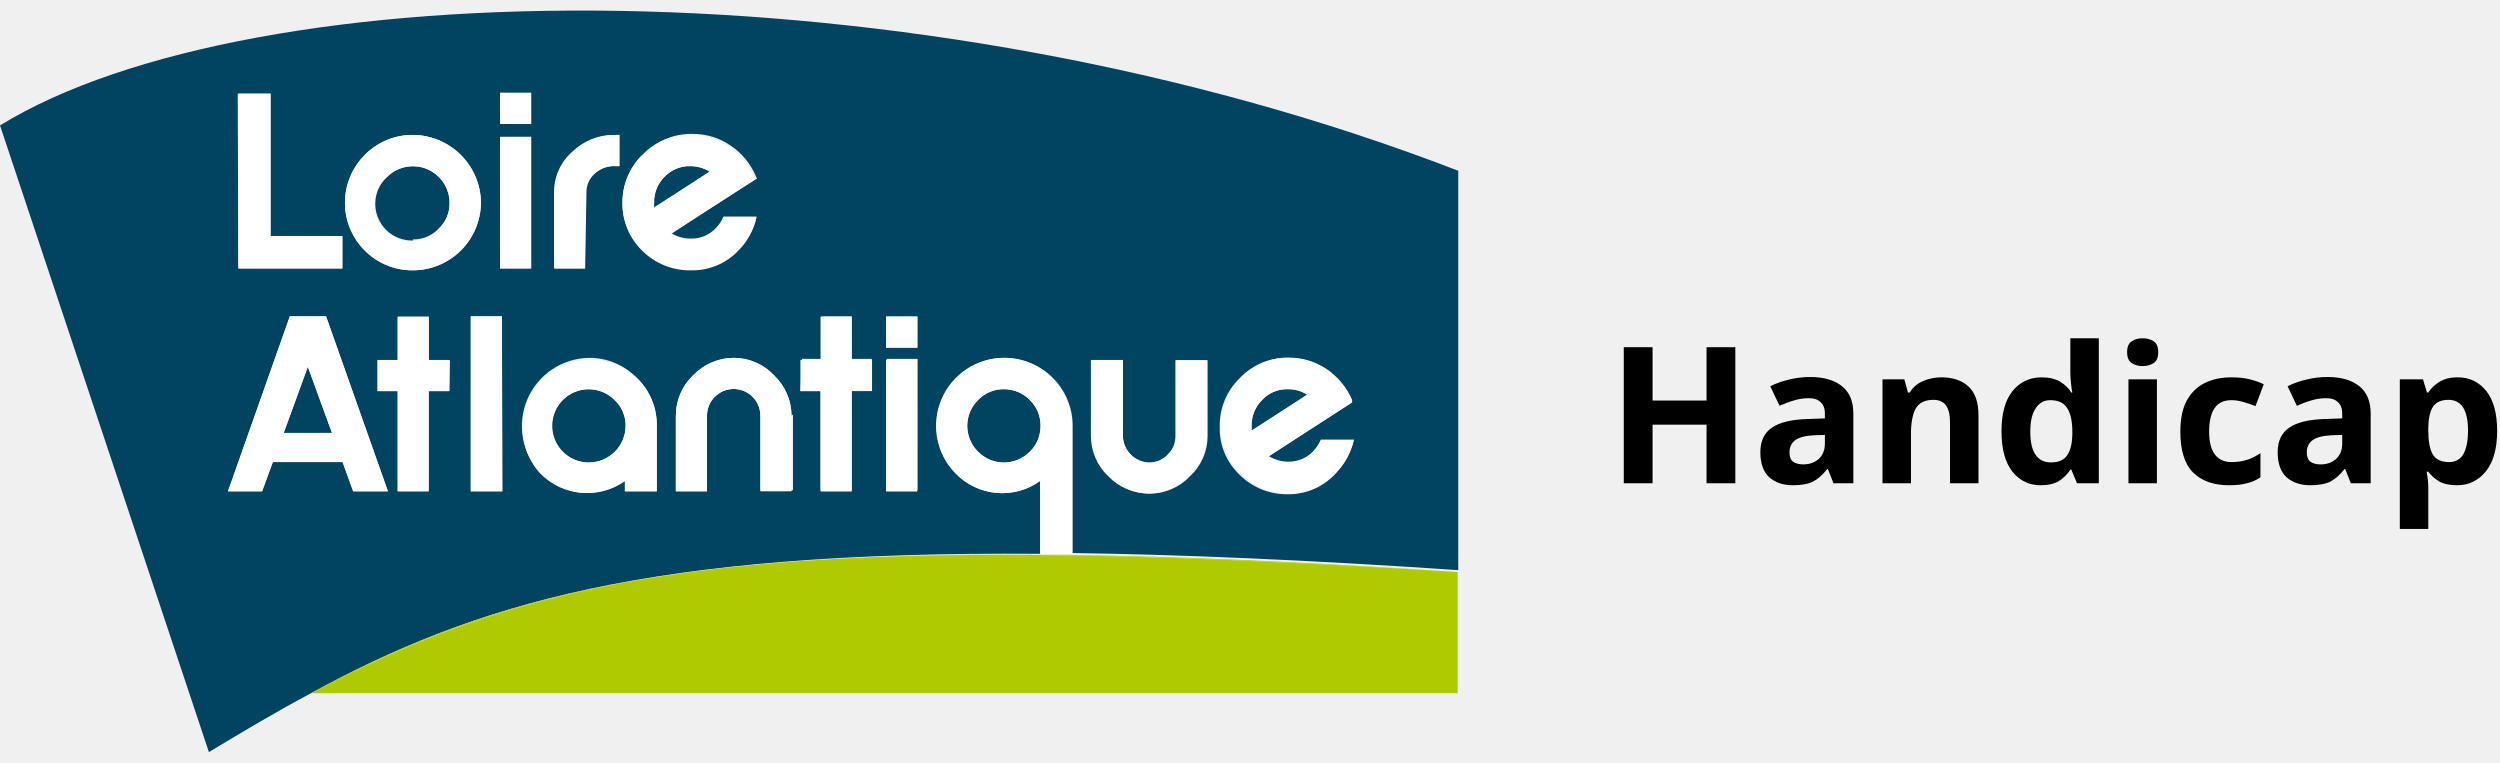
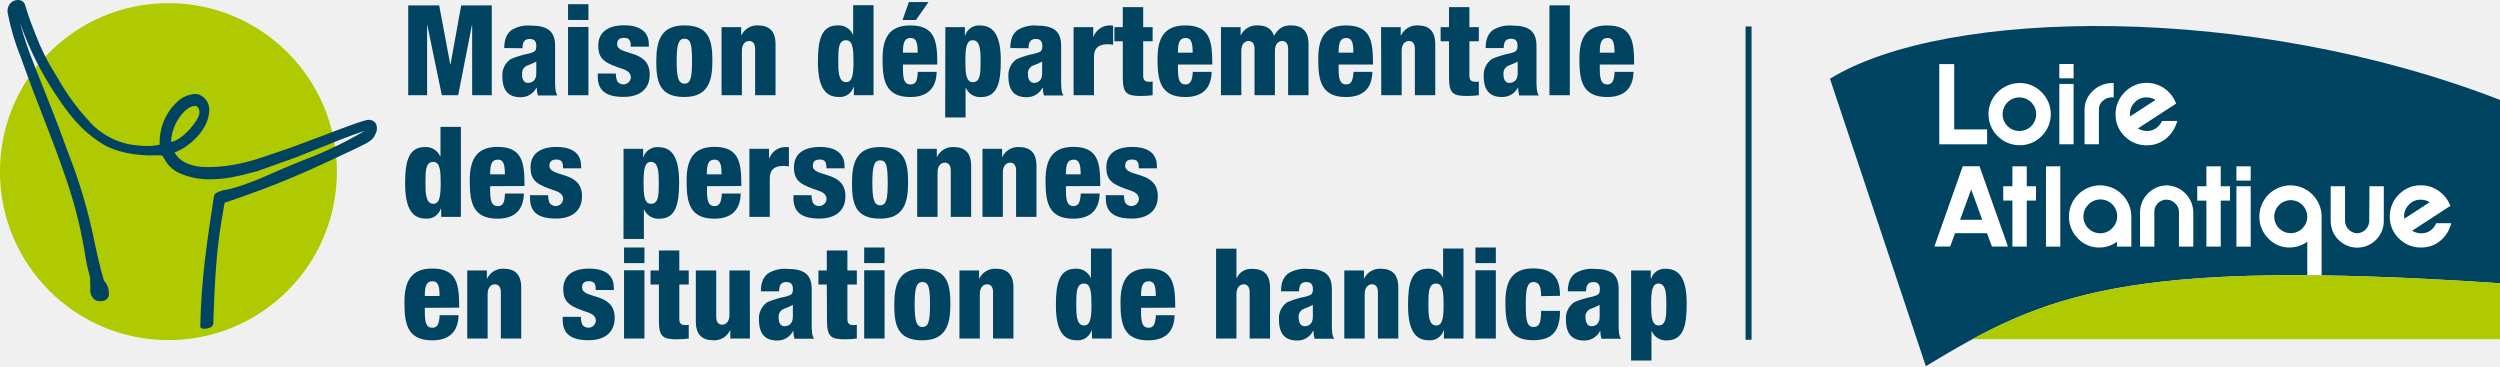
- <svg xmlns="http://www.w3.org/2000/svg" id="calques" viewBox="0 0 118 36">
+ <svg xmlns="http://www.w3.org/2000/svg" viewBox="0 0 595.94 87.29">
  <defs>
-     <style>.cls-1,.cls-2{isolation:isolate;}.cls-2{font-size:9px;font-family:Muli-Bold, Muli;font-weight:700;}.cls-3{fill:#004461;}.cls-4{fill:#afca00;}.cls-5{fill:#fff;}</style>
+     <style>.cls-1{fill:#afca00;}.cls-2{fill:#004461;}.cls-3{fill:#fff;}</style>
  </defs>
-   <g id="Handicap" class="cls-1">
-     <text class="cls-2" transform="translate(75.83 22.81)">Handicap</text>
+   <g id="Calque_2" data-name="Calque 2">
+     <g id="Calque_3" data-name="Calque 3">
+       <path class="cls-1" d="M80.31,40.91A40.16,40.16,0,1,1,40.16.75,40.16,40.16,0,0,1,80.31,40.91Z" />
+       <path class="cls-2" d="M89.64,29.52a2,2,0,0,0-1.45-.95,1,1,0,0,0-.3,0c-1,0-4.45,1.31-10.56,3.63C73.9,33.47,70,35,66.81,36.05l-.77.27c-5.16,1.79-10,3.48-16.45,3.51h-.12c-3.89,0-6.53-1.17-7.86-3.46l1-.47c2.89-1.33,7.05-5.11,7.26-9.34a3.88,3.88,0,0,0-2.38-4,2.76,2.76,0,0,0-1-.16,6.84,6.84,0,0,0-3.75,1.43,13.14,13.14,0,0,0-4.68,10.45v.21a13.6,13.6,0,0,1-3.05.31,17,17,0,0,1-2.18-.13,17.26,17.26,0,0,1-11.78-6,52.57,52.57,0,0,1-7-9.55L13,17.37A51.58,51.58,0,0,1,8.57,8.46L8,7a61.12,61.12,0,0,1-2-5.78A1.71,1.71,0,0,0,4.22,0,2.44,2.44,0,0,0,2.38.88a2.77,2.77,0,0,0-.53,2.31A56.9,56.9,0,0,0,5,13.76c.4,1.08.84,2.28,1.32,3.65.94,2.65,2.19,5.86,3.51,9.25,1.94,5,4.14,10.62,5.9,15.9a106.87,106.87,0,0,1,4.69,19,43.3,43.3,0,0,0,1.08,4.69c0,.36,0,.71,0,1.08a13,13,0,0,1,0,2.16,2.85,2.85,0,0,0,1.15,2,2.27,2.27,0,0,0,1.69.24l.34,0a1.93,1.93,0,0,0,1.22-1.07,4.43,4.43,0,0,0-1.14-3.79C23.81,63.66,23,60,22.05,55.4a125.23,125.23,0,0,0-5.78-18.92L15.73,35c-2.24-6.13-4.16-10.93-5.85-15.17-1-2.46-1.9-4.78-2.72-6.93A77.48,77.48,0,0,1,4.75,5.36a75.41,75.41,0,0,0,8.12,16.56c3.38,5.12,6.18,9,11.58,12.4,2.93,1.84,8,2.92,12.73,2.7h.1c.14,0,.41,0,.7,0a4.87,4.87,0,0,1,.73.06c.13.21.25.42.36.61a10.11,10.11,0,0,0,1.41,2,8.68,8.68,0,0,0,2.17,1.52,17.23,17.23,0,0,0,7.62,1.53,25.28,25.28,0,0,0,3.59-.25,50.31,50.31,0,0,0,5.57-1.2l1.84-.46,9.39-3.36c2-.78,4.1-1.61,6.08-2.41,3.25-1.32,6.6-2.68,10.05-3.83a.7.7,0,0,1-.19.16,92.76,92.76,0,0,1-14.53,6.89c-1.94.79-3.95,1.61-5.89,2.45l-1.75.77A68.17,68.17,0,0,1,55.08,45L55,45c-2.43.44-3.86.87-4,1.78l-.15,1C49.33,57.64,47.93,67,47.75,77.69l0,.28.16.17a1.05,1.05,0,0,0,.75.24c.32,0,1.6-.13,2-.73a1.73,1.73,0,0,0,.2-1.09c0-.13,0-.26,0-.41.32-8.79.73-17.36,2.31-25.59.1-.5.15-.9.19-1.23a3.39,3.39,0,0,1,.21-1c13.49-4.6,19-7.15,31.29-12.94,3.32-1.58,4-2,4.66-3.48A2.77,2.77,0,0,0,89.64,29.52ZM40.83,33.83a6.83,6.83,0,0,1,.05-1.16,10.81,10.81,0,0,1,1.44-4c1.53-2.52,3-3.17,3.53-3.32a1.65,1.65,0,0,1,.52-.08,1,1,0,0,1,.79.3A1.89,1.89,0,0,1,47.53,27C47.45,28.61,43.65,33.31,40.83,33.83Z" />
+       <path class="cls-2" d="M436.22,18.77l22.85,68.52c28.12-17,46.84-25.86,136.87-19.76V23.82C536.28.66,463.86,1.77,436.22,18.77" />
+       <path class="cls-3" d="M484.21,30.05a4,4,0,1,1-5.67-5.65,4,4,0,1,1,5.67,5.65m-2.83-10.26A7.46,7.46,0,0,0,474,27.22a7.43,7.43,0,0,0,7.43,7.4,7.21,7.21,0,0,0,5.24-2.17,7.35,7.35,0,0,0,0-10.47,7.19,7.19,0,0,0-5.24-2.19" />
+       <rect class="cls-3" x="490.9" y="20.01" width="3.4" height="14.38" />
+       <rect class="cls-3" x="490.9" y="15.26" width="3.4" height="3.41" />
+       <path class="cls-3" d="M498.91,21.66a5.92,5.92,0,0,0-2,4.46v8.27h3.42V26.12a2.62,2.62,0,0,1,.91-2.07,3.1,3.1,0,0,1,2.22-.84h.39V19.79h-.39a6.62,6.62,0,0,0-4.58,1.87" />
+       <polygon class="cls-3" points="483.13 39.65 479.71 39.65 479.71 44.4 477.52 44.4 477.52 47.81 479.71 47.81 479.71 58.78 483.13 58.78 483.13 47.81 485.33 47.81 485.33 44.4 483.13 44.4 483.13 39.65" />
+       <rect class="cls-3" x="487.71" y="39.65" width="3.41" height="19.14" />
+       <path class="cls-3" d="M503.46,54.43a3.85,3.85,0,0,1-2.84,1.18,4,4,0,0,1-2.83-6.82,4,4,0,1,1,5.67,5.64m-2.84-10.25a7.46,7.46,0,0,0-7.43,7.42,7.28,7.28,0,0,0,2.1,5.21A6.84,6.84,0,0,0,500.4,59a6.91,6.91,0,0,0,4.24-1.39v1.18h3.42V51.6a7.48,7.48,0,0,0-7.44-7.42" />
+       <path class="cls-3" d="M516.46,44.18a6.49,6.49,0,0,0-6.33,6.33v8.28h3.41V50.51a2.89,2.89,0,0,1,5-2,2.71,2.71,0,0,1,.87,2v8.28h3.42V50.51a6.53,6.53,0,0,0-6.33-6.33" />
+       <polygon class="cls-3" points="529.37 39.65 525.95 39.65 525.95 44.4 523.77 44.4 523.77 47.82 525.95 47.82 525.95 58.78 529.37 58.78 529.37 47.82 531.58 47.82 531.58 44.4 529.37 44.4 529.37 39.65" />
+       <rect class="cls-3" x="533.11" y="44.4" width="3.4" height="14.39" />
+       <rect class="cls-3" x="533.11" y="39.65" width="3.4" height="3.4" />
+       <path class="cls-3" d="M548.85,54.43A3.94,3.94,0,1,1,550,51.6a3.8,3.8,0,0,1-1.19,2.83M546,44.18a7.44,7.44,0,0,0-7.42,7.42,7.27,7.27,0,0,0,2.09,5.21A6.85,6.85,0,0,0,545.81,59,7,7,0,0,0,550,57.61v8h3.42v-14A7.48,7.48,0,0,0,546,44.18" />
+       <path class="cls-3" d="M564.77,52.7a3,3,0,0,1-2.91,2.91A3,3,0,0,1,559,52.7V44.4h-3.42v8.3a6.33,6.33,0,0,0,12.66,0V44.4h-3.42Z" />
+       <path class="cls-3" d="M507.72,27.24a3.92,3.92,0,0,1,1.16-2.85,3.81,3.81,0,0,1,2.83-1.18,4,4,0,0,1,2.12.6l-6.07,3.94a4.75,4.75,0,0,1,0-.51M514.57,30a3.62,3.62,0,0,1-2.82,1.22,4,4,0,0,1-2.12-.61l9.12-5.92-.14-.31A7.66,7.66,0,0,0,515.83,21a7.34,7.34,0,0,0-4.12-1.25A7.15,7.15,0,0,0,506.46,22a7.25,7.25,0,0,0-2.16,5.26,7.07,7.07,0,0,0,2.18,5.24,7.27,7.27,0,0,0,5.27,2.14A7,7,0,0,0,517,32.4a7.53,7.53,0,0,0,2-3.58h-3.62a4.49,4.49,0,0,1-.77,1.19" />
+       <path class="cls-3" d="M573.07,51.63a3.87,3.87,0,0,1,1.17-2.85,3.73,3.73,0,0,1,2.82-1.18,3.87,3.87,0,0,1,2.12.6l-6.06,3.94a3.14,3.14,0,0,1,0-.51m7.62,1.58a4.89,4.89,0,0,1-.76,1.19,3.68,3.68,0,0,1-2.83,1.21A3.93,3.93,0,0,1,575,55l9.12-5.93-.13-.3a7.68,7.68,0,0,0-2.79-3.35,7.24,7.24,0,0,0-4.12-1.25,7.11,7.11,0,0,0-5.25,2.19,7.26,7.26,0,0,0-2.16,5.26,7.07,7.07,0,0,0,2.18,5.24A7.24,7.24,0,0,0,577.1,59a7,7,0,0,0,5.27-2.22,7.52,7.52,0,0,0,1.94-3.57Z" />
+       <polygon class="cls-3" points="465.84 15.28 462.28 15.28 462.28 34.4 473.68 34.4 473.68 30.85 465.84 30.85 465.84 15.28" />
+       <path class="cls-3" d="M467.24,52.39l2.64-7.24,2.64,7.24Zm7.6,6.38h3.81l-6.78-19.13h-4l-6.76,19.13h3.76l1.17-3.18h7.61Z" />
+       <path class="cls-1" d="M470.17,80.85H595.94V67.53c-77.84-5.28-102.37.64-125.77,13.32" />
+       <rect class="cls-2" x="416.1" y="6.31" width="1.43" height="74.68" />
+       <path class="cls-2" d="M97.31,1.28h7.38l2.64,14.07h.06l2.55-14.07h7.29V22.7h-4.68V6h-.06L109.22,22.7h-3.9L101.87,6h-.06V22.7h-4.5Z" />
+       <path class="cls-2" d="M120.2,11.45c0-2.22.69-3.57,1.83-4.35a7.63,7.63,0,0,1,4.53-1c4,0,5.76,1.38,5.76,4.8v8.34c0,1.23,0,2.79.57,3.51h-4.68a7.52,7.52,0,0,1-.27-1.86h-.06a4.13,4.13,0,0,1-3.81,2.28c-2.73,0-4.32-1.44-4.32-4.95a4.62,4.62,0,0,1,2-4.14,20.89,20.89,0,0,1,4.35-1.32c1.47-.39,1.74-.63,1.74-1.86,0-1-.45-1.62-1.53-1.62-1.35,0-1.74.81-1.77,2.22Zm5.64,8.31c1,0,2-.6,2-2.22,0-1.35,0-2.19,0-2.85-1.53.81-2.19.84-2.64,1.2a2,2,0,0,0-.75,1.8C124.43,19,124.94,19.76,125.84,19.76Z" />
+       <path class="cls-2" d="M135.41,1h4.86V4.76h-4.86Zm0,5.43h4.86V22.7h-4.86Z" />
+       <path class="cls-2" d="M146.81,17.54a4.64,4.64,0,0,0,.33,1.83,1.79,1.79,0,0,0,3.24-.9c0-.75-.36-1.47-1.86-2-4-1.35-5.91-2.13-5.91-5.55,0-3.24,2.28-4.89,6.18-4.89,4.56,0,5.88,2.22,5.88,4.56v.54h-4.32v-.3c0-1.41-.57-1.8-1.59-1.8-1.29,0-1.65.63-1.65,1.5,0,2.88,7.77,1,7.77,7.26,0,3.27-2.19,5.31-6.21,5.31-4.35,0-6.18-1.62-6.18-4.86v-.72Z" />
+       <path class="cls-2" d="M156.44,14.63c0-4.86,1.08-8.58,6.69-8.58,5.94,0,6.69,3.63,6.69,8.49s-1.08,8.58-6.69,8.58C157.19,23.12,156.44,19.49,156.44,14.63Zm6.72-5.4c-1.44,0-1.86,1.41-1.86,5.34s.42,5.37,1.86,5.37,1.8-1.35,1.8-5.34S164.66,9.23,163.16,9.23Z" />
+       <path class="cls-2" d="M172,6.47h4.68V8.39h.06a4.15,4.15,0,0,1,3.9-2.34c2.76,0,4.23,1.38,4.23,4.5V22.7H180V11.63c0-1.17-.51-1.86-1.41-1.86s-1.74.72-1.74,2.31V22.7H172Z" />
+       <path class="cls-2" d="M203.54,20.72h-.06a3.42,3.42,0,0,1-3.51,2.4c-3.27,0-5-2.34-5-8.4,0-5,.72-8.67,4.71-8.67a3.7,3.7,0,0,1,3.63,2.19h.06v-7h4.86V22.7h-4.68ZM201.68,9.59c-1.77,0-1.86,1.95-1.86,4.89,0,2.61.06,5.1,1.89,5.1,1.44,0,1.74-1.74,1.74-4.89C203.45,11.81,203.33,9.59,201.68,9.59Z" />
+       <path class="cls-2" d="M215.24,15.38v1c0,2.52.36,3.75,1.77,3.75s1.65-.93,1.77-3h4.5c-.09,4-2.28,6-6.3,6-6.12,0-6.6-4.29-6.6-9.12,0-4.56,1.32-7.95,6.6-7.95,6,0,6.45,3.81,6.45,9.33ZM216.65.5h4.68l-3,4.26h-3.18Zm2.1,12.06c0-2.28-.3-3.51-1.65-3.51-1.59,0-1.86,1.32-1.86,3.51Z" />
+       <path class="cls-2" d="M225.35,6.47H230v2h.06a3.42,3.42,0,0,1,3.51-2.4c3.27,0,5,2.34,5,8.4,0,5-.72,8.67-4.71,8.67a3.7,3.7,0,0,1-3.63-2.19h-.06V28h-4.86Zm6.54,13.11c1.77,0,1.86-1.95,1.86-4.89,0-2.61-.06-5.1-1.89-5.1-1.44,0-1.74,1.74-1.74,4.89C230.12,17.36,230.24,19.58,231.89,19.58Z" />
+       <path class="cls-2" d="M240.83,11.45c0-2.22.69-3.57,1.83-4.35a7.63,7.63,0,0,1,4.53-1c4,0,5.76,1.38,5.76,4.8v8.34c0,1.23,0,2.79.57,3.51h-4.68a7.52,7.52,0,0,1-.27-1.86h-.06a4.13,4.13,0,0,1-3.81,2.28c-2.73,0-4.32-1.44-4.32-4.95a4.62,4.62,0,0,1,2-4.14,20.89,20.89,0,0,1,4.35-1.32c1.47-.39,1.74-.63,1.74-1.86,0-1-.45-1.62-1.53-1.62-1.35,0-1.74.81-1.77,2.22Zm5.64,8.31c1,0,1.95-.6,1.95-2.22,0-1.35,0-2.19,0-2.85-1.53.81-2.19.84-2.64,1.2a2,2,0,0,0-.75,1.8C245.06,19,245.57,19.76,246.47,19.76Z" />
+       <path class="cls-2" d="M255.92,6.47h4.68V8.75h.06a4.14,4.14,0,0,1,3.9-2.7,3.69,3.69,0,0,1,.78.06v4.56a6.85,6.85,0,0,0-1.35-.12c-1.95,0-3.21.81-3.21,2.94V22.7h-4.86Z" />
+       <path class="cls-2" d="M267.65,9.83h-2V6.47h2V1.7h4.86V6.47h2.25V9.83h-2.25V18c0,1.14.42,1.5,1.56,1.5a5.36,5.36,0,0,0,.69-.06V22.7a21.78,21.78,0,0,1-2.79.18c-3.36,0-4.32-.6-4.32-4.38Z" />
+       <path class="cls-2" d="M280.79,15.38v1c0,2.52.36,3.75,1.77,3.75,1.26,0,1.65-.93,1.77-3h4.5c-.09,4-2.28,6-6.3,6-6.12,0-6.6-4.29-6.6-9.12,0-4.56,1.32-7.95,6.6-7.95,6,0,6.45,3.81,6.45,9.33Zm3.51-2.82c0-2.28-.3-3.51-1.65-3.51-1.59,0-1.86,1.32-1.86,3.51Z" />
+       <path class="cls-2" d="M291.05,6.47h4.68V8.39h.06a4.15,4.15,0,0,1,3.9-2.34c1.41,0,3.27.27,4,2.49,1.14-1.89,2.22-2.49,4-2.49,2.76,0,4.23,1.38,4.23,4.5V22.7h-4.86V11.63c0-1.17-.51-1.86-1.41-1.86s-1.74.72-1.74,2.31V22.7h-4.86V11.63c0-1.17-.51-1.86-1.41-1.86s-1.74.72-1.74,2.31V22.7h-4.86Z" />
+       <path class="cls-2" d="M319.1,15.38v1c0,2.52.36,3.75,1.77,3.75,1.26,0,1.65-.93,1.77-3h4.5c-.09,4-2.28,6-6.3,6-6.12,0-6.6-4.29-6.6-9.12,0-4.56,1.32-7.95,6.6-7.95,6,0,6.45,3.81,6.45,9.33Zm3.51-2.82c0-2.28-.3-3.51-1.65-3.51-1.59,0-1.86,1.32-1.86,3.51Z" />
+       <path class="cls-2" d="M329.21,6.47h4.68V8.39H334a4.15,4.15,0,0,1,3.9-2.34c2.76,0,4.23,1.38,4.23,4.5V22.7h-4.86V11.63c0-1.17-.51-1.86-1.41-1.86s-1.74.72-1.74,2.31V22.7h-4.86Z" />
+       <path class="cls-2" d="M345.41,9.83h-2V6.47h2V1.7h4.86V6.47h2.25V9.83h-2.25V18c0,1.14.42,1.5,1.56,1.5a5.36,5.36,0,0,0,.69-.06V22.7a21.78,21.78,0,0,1-2.79.18c-3.36,0-4.32-.6-4.32-4.38Z" />
+       <path class="cls-2" d="M354.14,11.45c0-2.22.69-3.57,1.83-4.35a7.63,7.63,0,0,1,4.53-1c4,0,5.76,1.38,5.76,4.8v8.34c0,1.23,0,2.79.57,3.51h-4.68a7.52,7.52,0,0,1-.27-1.86h-.06A4.13,4.13,0,0,1,358,23.12c-2.73,0-4.32-1.44-4.32-4.95a4.62,4.62,0,0,1,2-4.14A20.89,20.89,0,0,1,360,12.71c1.47-.39,1.74-.63,1.74-1.86,0-1-.45-1.62-1.53-1.62-1.35,0-1.74.81-1.77,2.22Zm5.64,8.31c1,0,2-.6,2-2.22,0-1.35,0-2.19,0-2.85-1.53.81-2.19.84-2.64,1.2a2,2,0,0,0-.75,1.8C358.37,19,358.88,19.76,359.78,19.76Z" />
+       <path class="cls-2" d="M369.35,1.28h4.86V22.7h-4.86Z" />
+       <path class="cls-2" d="M381.35,15.38v1c0,2.52.36,3.75,1.77,3.75,1.26,0,1.65-.93,1.77-3h4.5c-.09,4-2.28,6-6.3,6-6.12,0-6.6-4.29-6.6-9.12,0-4.56,1.32-7.95,6.6-7.95,6,0,6.45,3.81,6.45,9.33Zm3.51-2.82c0-2.28-.3-3.51-1.65-3.51-1.59,0-1.86,1.32-1.86,3.51Z" />
+       <path class="cls-2" d="M105.14,49.72h-.06a3.42,3.42,0,0,1-3.51,2.4c-3.27,0-5-2.34-5-8.4,0-5,.72-8.67,4.71-8.67a3.7,3.7,0,0,1,3.63,2.19H105v-7h4.86V51.7h-4.68Zm-1.86-11.13c-1.77,0-1.86,1.95-1.86,4.89,0,2.61.06,5.1,1.89,5.1,1.44,0,1.74-1.74,1.74-4.89C105.05,40.81,104.93,38.59,103.28,38.59Z" />
+       <path class="cls-2" d="M116.84,44.38v1c0,2.52.36,3.75,1.77,3.75s1.65-.93,1.77-3h4.5c-.09,4-2.28,6-6.3,6-6.12,0-6.6-4.29-6.6-9.12,0-4.56,1.32-8,6.6-8,6,0,6.45,3.81,6.45,9.33Zm3.51-2.82c0-2.28-.3-3.51-1.65-3.51-1.59,0-1.86,1.32-1.86,3.51Z" />
+       <path class="cls-2" d="M130.67,46.54a4.64,4.64,0,0,0,.33,1.83,1.79,1.79,0,0,0,3.24-.9c0-.75-.36-1.47-1.86-2-4-1.35-5.91-2.13-5.91-5.55,0-3.24,2.28-4.89,6.18-4.89,4.56,0,5.88,2.22,5.88,4.56v.54h-4.32v-.3c0-1.41-.57-1.8-1.59-1.8-1.29,0-1.65.63-1.65,1.5,0,2.88,7.77,1,7.77,7.26,0,3.27-2.19,5.31-6.21,5.31-4.35,0-6.18-1.62-6.18-4.86v-.72Z" />
+       <path class="cls-2" d="M148.64,35.47h4.68v2h.06a3.42,3.42,0,0,1,3.51-2.4c3.27,0,5,2.34,5,8.4,0,5-.72,8.67-4.71,8.67a3.7,3.7,0,0,1-3.63-2.19h-.06v7h-4.86Zm6.54,13.11c1.77,0,1.86-1.95,1.86-4.89,0-2.61-.06-5.1-1.89-5.1-1.44,0-1.74,1.74-1.74,4.89C153.41,46.36,153.53,48.58,155.18,48.58Z" />
+       <path class="cls-2" d="M168.53,44.38v1c0,2.52.36,3.75,1.77,3.75,1.26,0,1.65-.93,1.77-3h4.5c-.09,4-2.28,6-6.3,6-6.12,0-6.6-4.29-6.6-9.12,0-4.56,1.32-8,6.6-8,6,0,6.45,3.81,6.45,9.33ZM172,41.56c0-2.28-.3-3.51-1.65-3.51-1.59,0-1.86,1.32-1.86,3.51Z" />
+       <path class="cls-2" d="M178.64,35.47h4.68v2.28h.06a4.14,4.14,0,0,1,3.9-2.7,3.69,3.69,0,0,1,.78.06v4.56a6.85,6.85,0,0,0-1.35-.12c-2,0-3.21.81-3.21,2.94V51.7h-4.86Z" />
+       <path class="cls-2" d="M193.46,46.54a4.64,4.64,0,0,0,.33,1.83,1.79,1.79,0,0,0,3.24-.9c0-.75-.36-1.47-1.86-2-4-1.35-5.91-2.13-5.91-5.55,0-3.24,2.28-4.89,6.18-4.89,4.56,0,5.88,2.22,5.88,4.56v.54H197v-.3c0-1.41-.57-1.8-1.59-1.8-1.29,0-1.65.63-1.65,1.5,0,2.88,7.77,1,7.77,7.26,0,3.27-2.19,5.31-6.21,5.31-4.35,0-6.18-1.62-6.18-4.86v-.72Z" />
+       <path class="cls-2" d="M203.09,43.63c0-4.86,1.08-8.58,6.69-8.58,5.94,0,6.69,3.63,6.69,8.49s-1.08,8.58-6.69,8.58C203.84,52.12,203.09,48.49,203.09,43.63Zm6.72-5.4c-1.44,0-1.86,1.41-1.86,5.34s.42,5.37,1.86,5.37,1.8-1.35,1.8-5.34S211.31,38.23,209.81,38.23Z" />
+       <path class="cls-2" d="M218.63,35.47h4.68v1.92h.06a4.15,4.15,0,0,1,3.9-2.34c2.76,0,4.23,1.38,4.23,4.5V51.7h-4.86V40.63c0-1.17-.51-1.86-1.41-1.86s-1.74.72-1.74,2.31V51.7h-4.86Z" />
+       <path class="cls-2" d="M234.2,35.47h4.68v1.92h.06a4.15,4.15,0,0,1,3.9-2.34c2.76,0,4.23,1.38,4.23,4.5V51.7h-4.86V40.63c0-1.17-.51-1.86-1.41-1.86s-1.74.72-1.74,2.31V51.7H234.2Z" />
+       <path class="cls-2" d="M254.09,44.38v1c0,2.52.36,3.75,1.77,3.75,1.26,0,1.65-.93,1.77-3h4.5c-.09,4-2.28,6-6.3,6-6.12,0-6.6-4.29-6.6-9.12,0-4.56,1.32-8,6.6-8,6,0,6.45,3.81,6.45,9.33Zm3.51-2.82c0-2.28-.3-3.51-1.65-3.51-1.59,0-1.86,1.32-1.86,3.51Z" />
+       <path class="cls-2" d="M267.92,46.54a4.64,4.64,0,0,0,.33,1.83,1.79,1.79,0,0,0,3.24-.9c0-.75-.36-1.47-1.86-2-4-1.35-5.91-2.13-5.91-5.55,0-3.24,2.28-4.89,6.18-4.89,4.56,0,5.88,2.22,5.88,4.56v.54h-4.32v-.3c0-1.41-.57-1.8-1.59-1.8-1.29,0-1.65.63-1.65,1.5,0,2.88,7.77,1,7.77,7.26,0,3.27-2.19,5.31-6.21,5.31-4.35,0-6.18-1.62-6.18-4.86v-.72Z" />
+       <path class="cls-2" d="M101.27,73.38v1c0,2.52.36,3.75,1.77,3.75,1.26,0,1.65-.93,1.77-3h4.5c-.09,4-2.28,6-6.3,6-6.12,0-6.6-4.29-6.6-9.12,0-4.56,1.32-8,6.6-8,6,0,6.45,3.81,6.45,9.33Zm3.51-2.82c0-2.28-.3-3.51-1.65-3.51-1.59,0-1.86,1.32-1.86,3.51Z" />
+       <path class="cls-2" d="M111.38,64.47h4.68v1.92h.06a4.15,4.15,0,0,1,3.9-2.34c2.76,0,4.23,1.38,4.23,4.5V80.7h-4.86V69.63c0-1.17-.51-1.86-1.41-1.86s-1.74.72-1.74,2.31V80.7h-4.86Z" />
+       <path class="cls-2" d="M138.47,75.54a4.64,4.64,0,0,0,.33,1.83,1.79,1.79,0,0,0,3.24-.9c0-.75-.36-1.47-1.86-2-4-1.35-5.91-2.13-5.91-5.55,0-3.24,2.28-4.89,6.18-4.89,4.56,0,5.88,2.22,5.88,4.56v.54H142v-.3c0-1.41-.57-1.8-1.59-1.8-1.29,0-1.65.63-1.65,1.5,0,2.88,7.77,1,7.77,7.26,0,3.27-2.19,5.31-6.21,5.31-4.35,0-6.18-1.62-6.18-4.86v-.72Z" />
+       <path class="cls-2" d="M148.76,59h4.86v3.72h-4.86Zm0,5.43h4.86V80.7h-4.86Z" />
+       <path class="cls-2" d="M157.07,67.83h-2V64.47h2V59.7h4.86v4.77h2.25v3.36h-2.25V76c0,1.14.42,1.5,1.56,1.5a5.36,5.36,0,0,0,.69-.06V80.7a21.78,21.78,0,0,1-2.79.18c-3.36,0-4.32-.6-4.32-4.38Z" />
+       <path class="cls-2" d="M178.76,80.7h-4.68V78.78H174a4.15,4.15,0,0,1-3.9,2.34c-2.76,0-4.23-1.38-4.23-4.5V64.47h4.86V75.54c0,1.17.51,1.86,1.41,1.86s1.74-.72,1.74-2.31V64.47h4.86Z" />
+       <path class="cls-2" d="M181.37,69.45c0-2.22.69-3.57,1.83-4.35a7.63,7.63,0,0,1,4.53-1c4,0,5.76,1.38,5.76,4.8v8.34c0,1.23,0,2.79.57,3.51h-4.68a7.52,7.52,0,0,1-.27-1.86h-.06a4.13,4.13,0,0,1-3.81,2.28c-2.73,0-4.32-1.44-4.32-5a4.62,4.62,0,0,1,2-4.14,20.89,20.89,0,0,1,4.35-1.32c1.47-.39,1.74-.63,1.74-1.86,0-1-.45-1.62-1.53-1.62-1.35,0-1.74.81-1.77,2.22ZM187,77.76c1,0,2-.6,2-2.22,0-1.35,0-2.19,0-2.85-1.53.81-2.19.84-2.64,1.2a2,2,0,0,0-.75,1.8C185.6,77,186.11,77.76,187,77.76Z" />
+       <path class="cls-2" d="M197.09,67.83h-2V64.47h2V59.7H202v4.77h2.25v3.36H202V76c0,1.14.42,1.5,1.56,1.5a5.36,5.36,0,0,0,.69-.06V80.7a21.78,21.78,0,0,1-2.79.18c-3.36,0-4.32-.6-4.32-4.38Z" />
+       <path class="cls-2" d="M206,59h4.86v3.72H206Zm0,5.43h4.86V80.7H206Z" />
+       <path class="cls-2" d="M213.17,72.63c0-4.86,1.08-8.58,6.69-8.58,5.94,0,6.69,3.63,6.69,8.49s-1.08,8.58-6.69,8.58C213.92,81.12,213.17,77.49,213.17,72.63Zm6.72-5.4c-1.44,0-1.86,1.41-1.86,5.34s.42,5.37,1.86,5.37,1.8-1.35,1.8-5.34S221.39,67.23,219.89,67.23Z" />
+       <path class="cls-2" d="M228.71,64.47h4.68v1.92h.06a4.15,4.15,0,0,1,3.9-2.34c2.76,0,4.23,1.38,4.23,4.5V80.7h-4.86V69.63c0-1.17-.51-1.86-1.41-1.86s-1.74.72-1.74,2.31V80.7h-4.86Z" />
+       <path class="cls-2" d="M260.27,78.72h-.06a3.42,3.42,0,0,1-3.51,2.4c-3.27,0-5-2.34-5-8.4,0-5,.72-8.67,4.71-8.67A3.7,3.7,0,0,1,260,66.24h.06v-7H265V80.7h-4.68Zm-1.86-11.13c-1.77,0-1.86,2-1.86,4.89,0,2.61.06,5.1,1.89,5.1,1.44,0,1.74-1.74,1.74-4.89C260.18,69.81,260.06,67.59,258.41,67.59Z" />
+       <path class="cls-2" d="M272,73.38v1c0,2.52.36,3.75,1.77,3.75,1.26,0,1.65-.93,1.77-3H280c-.09,4-2.28,6-6.3,6-6.12,0-6.6-4.29-6.6-9.12,0-4.56,1.32-8,6.6-8,6,0,6.45,3.81,6.45,9.33Zm3.51-2.82c0-2.28-.3-3.51-1.65-3.51-1.59,0-1.86,1.32-1.86,3.51Z" />
+       <path class="cls-2" d="M289.88,59.28h4.86v7h.06a3.77,3.77,0,0,1,3.72-2.19c2.76,0,4.23,1.38,4.23,4.5V80.7h-4.86V69.63c0-1.17-.51-1.86-1.41-1.86s-1.74.72-1.74,2.31V80.7h-4.86Z" />
+       <path class="cls-2" d="M305.36,69.45c0-2.22.69-3.57,1.83-4.35a7.63,7.63,0,0,1,4.53-1c4,0,5.76,1.38,5.76,4.8v8.34c0,1.23,0,2.79.57,3.51h-4.68a7.52,7.52,0,0,1-.27-1.86H313a4.13,4.13,0,0,1-3.81,2.28c-2.73,0-4.32-1.44-4.32-5a4.62,4.62,0,0,1,2-4.14,20.89,20.89,0,0,1,4.35-1.32c1.47-.39,1.74-.63,1.74-1.86,0-1-.45-1.62-1.53-1.62-1.35,0-1.74.81-1.77,2.22ZM311,77.76c1,0,1.95-.6,1.95-2.22,0-1.35,0-2.19,0-2.85-1.53.81-2.19.84-2.64,1.2a2,2,0,0,0-.75,1.8C309.59,77,310.1,77.76,311,77.76Z" />
+       <path class="cls-2" d="M320.45,64.47h4.68v1.92h.06a4.15,4.15,0,0,1,3.9-2.34c2.76,0,4.23,1.38,4.23,4.5V80.7h-4.86V69.63c0-1.17-.51-1.86-1.41-1.86s-1.74.72-1.74,2.31V80.7h-4.86Z" />
+       <path class="cls-2" d="M344.21,78.72h-.06a3.42,3.42,0,0,1-3.51,2.4c-3.27,0-5-2.34-5-8.4,0-5,.72-8.67,4.71-8.67A3.7,3.7,0,0,1,344,66.24H344v-7h4.86V80.7h-4.68Zm-1.86-11.13c-1.77,0-1.86,2-1.86,4.89,0,2.61.06,5.1,1.89,5.1,1.44,0,1.74-1.74,1.74-4.89C344.12,69.81,344,67.59,342.35,67.59Z" />
+       <path class="cls-2" d="M351.71,59h4.86v3.72h-4.86Zm0,5.43h4.86V80.7h-4.86Z" />
+       <path class="cls-2" d="M367.37,70.59c0-2.37-.54-3.36-1.83-3.36-1.62,0-1.83,2-1.83,5.37,0,3.66.21,5.34,1.83,5.34,1.44,0,1.77-1,1.83-3.84h4.5c0,5-2,7-6.42,7-6.12,0-6.6-4.29-6.6-9.12,0-4.56,1.32-8,6.6-8,5.1,0,6.42,2.67,6.42,6.54Z" />
+       <path class="cls-2" d="M373.73,69.45c0-2.22.69-3.57,1.83-4.35a7.63,7.63,0,0,1,4.53-1c4,0,5.76,1.38,5.76,4.8v8.34c0,1.23,0,2.79.56,3.51h-4.67a7.52,7.52,0,0,1-.27-1.86h-.06a4.13,4.13,0,0,1-3.81,2.28c-2.73,0-4.32-1.44-4.32-5a4.62,4.62,0,0,1,2-4.14,20.89,20.89,0,0,1,4.35-1.32c1.47-.39,1.74-.63,1.74-1.86,0-1-.45-1.62-1.53-1.62-1.35,0-1.74.81-1.77,2.22Zm5.64,8.31c1,0,1.95-.6,1.95-2.22,0-1.35,0-2.19,0-2.85-1.53.81-2.19.84-2.64,1.2a2,2,0,0,0-.75,1.8C378,77,378.47,77.76,379.37,77.76Z" />
+       <path class="cls-2" d="M388.82,64.47h4.68v2h.06a3.42,3.42,0,0,1,3.51-2.4c3.27,0,5,2.34,5,8.4,0,5-.72,8.67-4.71,8.67a3.7,3.7,0,0,1-3.63-2.19h-.06v7h-4.86Zm6.54,13.11c1.77,0,1.86-2,1.86-4.89,0-2.61-.06-5.1-1.89-5.1-1.44,0-1.74,1.74-1.74,4.89C393.59,75.36,393.71,77.58,395.36,77.58Z" />
+     </g>
  </g>
-   <path class="cls-3" d="M33.5,8.1a1.78,1.78,0,0,0-.92-.26,1.65,1.65,0,0,0-1.22.51,1.68,1.68,0,0,0-.5,1.23.86.86,0,0,0,0,.22Z" />
-   <path class="cls-3" d="M61.7,18.63a1.63,1.63,0,0,0-.91-.26,1.59,1.59,0,0,0-1.22.51,1.68,1.68,0,0,0-.51,1.23,1.8,1.8,0,0,0,0,.22Z" />
-   <path class="cls-3" d="M19.49,11.3a1.65,1.65,0,0,0,1.22-.51,1.62,1.62,0,0,0,.51-1.22,1.73,1.73,0,0,0-2.95-1.22,1.73,1.73,0,0,0,1.22,3Z" />
-   <path class="cls-3" d="M47.39,18.37a1.65,1.65,0,0,0-1.22.51,1.71,1.71,0,0,0,0,2.44,1.71,1.71,0,0,0,2.44,0,1.69,1.69,0,0,0,.51-1.22,1.65,1.65,0,0,0-.51-1.22A1.69,1.69,0,0,0,47.39,18.37Z" />
-   <path class="cls-3" d="M27.79,21.83a1.74,1.74,0,0,0,1.74-1.73A1.65,1.65,0,0,0,29,18.88a1.73,1.73,0,0,0-2.45,0,1.73,1.73,0,0,0,1.22,2.95Z" />
-   <path class="cls-3" d="M49.12,26.14V22.69a3.05,3.05,0,0,1-4-.35,3.14,3.14,0,0,1-.91-2.24,3.21,3.21,0,0,1,6.42,0v6h-.19c5.24.07,11.3.33,18.39.81V8.06C43.07-1.89,11.91-1.4,0,5.92L9.86,35.5c1.65-1,3.24-1.94,4.82-2.78h0C22.43,28.51,30.5,26,49.12,26.14Zm9.4-8.3a3.07,3.07,0,0,1,2.27-.95,3.16,3.16,0,0,1,1.78.54,3.41,3.41,0,0,1,1.2,1.45l0,.13-3.93,2.56a1.72,1.72,0,0,0,.91.26A1.58,1.58,0,0,0,62,21.3a2,2,0,0,0,.33-.51h1.56a3.28,3.28,0,0,1-.83,1.54,3,3,0,0,1-2.28,1,3.14,3.14,0,0,1-2.27-.92,3,3,0,0,1-.94-2.26A3.11,3.11,0,0,1,58.52,17.84Zm-7-.85H53v3.58a1.28,1.28,0,0,0,1.25,1.26,1.23,1.23,0,0,0,.89-.38,1.19,1.19,0,0,0,.37-.88V17H57v3.58a2.59,2.59,0,0,1-.83,1.9,2.63,2.63,0,0,1-3.82,0,2.62,2.62,0,0,1-.82-1.9Zm-30.3,1.47h-1v4.73H18.77V18.46h-.95V17h.95v-2h1.47v2h1Zm2.5,4.73H22.22V14.93h1.47Zm18.13-8.25h1.46v1.47H41.82Zm0,2h1.46v6.2H41.82Zm-4,0h.95v-2H40.2v2h.95v1.47H40.2v4.73H38.73V18.46h-.95Zm-.42,2.63v3.57H35.89V19.62a1.26,1.26,0,0,0-2.52,0v3.57H31.9V19.62a2.62,2.62,0,0,1,.82-1.91,2.66,2.66,0,0,1,1.91-.82,2.62,2.62,0,0,1,1.9.82A2.65,2.65,0,0,1,37.36,19.62Zm-7-12.31a3,3,0,0,1,2.26-.94,3.11,3.11,0,0,1,1.78.54,3.26,3.26,0,0,1,1.2,1.44l.06.13L31.68,11a1.73,1.73,0,0,0,.92.26,1.56,1.56,0,0,0,1.21-.52,1.73,1.73,0,0,0,.34-.52h1.56a3.24,3.24,0,0,1-.84,1.55,3,3,0,0,1-2.27.95,3.16,3.16,0,0,1-2.28-.92,3.06,3.06,0,0,1-.94-2.26A3.14,3.14,0,0,1,30.32,7.31ZM26.21,9.1a2.54,2.54,0,0,1,.85-1.93,2.8,2.8,0,0,1,2-.8h.17V7.84H29a1.38,1.38,0,0,0-1,.36,1.16,1.16,0,0,0-.39.9v3.57H26.21Zm1.58,7.79a3.11,3.11,0,0,1,2.27.95A3.06,3.06,0,0,1,31,20.1v3.09H29.53v-.5a3.07,3.07,0,0,1-4-.35,3.22,3.22,0,0,1,2.3-5.45ZM23.6,4.38h1.47V5.85H23.6Zm0,2.08h1.47v6.21H23.6Zm-6.38.85a3.14,3.14,0,0,1,2.27-.94,3.23,3.23,0,0,1,3.21,3.2,3.22,3.22,0,0,1-5.48,2.26,3.19,3.19,0,0,1,0-4.52Zm-6-2.89h1.53v6.72h3.39v1.53H11.25Zm1.13,18.77H10.76l2.92-8.26h1.71l2.92,8.26H16.67l-.5-1.38H12.88Z" />
-   <polygon class="cls-3" points="13.39 20.43 15.67 20.43 14.53 17.31 13.39 20.43" />
-   <path class="cls-4" d="M14.68,32.72H68.8V27C37.51,25.07,26.5,26.43,14.68,32.72Z" />
-   <path class="cls-4" d="M68.93,27h0Z" />
-   <path class="cls-4" d="M68.8,27h0c-7.09-.48-13.15-.74-18.39-.81H49.12C30.5,26,22.43,28.51,14.65,32.72h0C26.5,26.43,37.51,25.07,68.8,27Z" />
-   <path class="cls-5" d="M19.49,12.76A3.21,3.21,0,0,0,22.7,9.57a3.23,3.23,0,0,0-3.21-3.2,3.14,3.14,0,0,0-2.27.94,3.19,3.19,0,0,0,0,4.52A3.13,3.13,0,0,0,19.49,12.76ZM18.27,8.35a1.73,1.73,0,0,1,2.95,1.22,1.62,1.62,0,0,1-.51,1.22,1.73,1.73,0,1,1-2.44-2.44Z" />
-   <rect class="cls-5" x="23.6" y="6.46" width="1.47" height="6.21" />
-   <path class="cls-5" d="M27.68,9.1a1.16,1.16,0,0,1,.39-.9,1.38,1.38,0,0,1,1-.36h.17V6.37H29a2.8,2.8,0,0,0-2,.8,2.54,2.54,0,0,0-.85,1.93v3.57h1.47Z" />
-   <polygon class="cls-5" points="20.24 14.94 18.77 14.94 18.77 16.99 17.82 16.99 17.82 18.46 18.77 18.46 18.77 23.19 20.24 23.19 20.24 18.46 21.19 18.46 21.19 16.99 20.24 16.99 20.24 14.94" />
-   <rect class="cls-5" x="22.22" y="14.93" width="1.47" height="8.26" />
-   <path class="cls-5" d="M25.49,22.34a3.07,3.07,0,0,0,4,.35v.5H31V20.1a3.06,3.06,0,0,0-.94-2.26,3.21,3.21,0,0,0-4.57,4.5Zm1.08-3.46a1.73,1.73,0,0,1,2.45,0,1.65,1.65,0,0,1,.51,1.22,1.74,1.74,0,0,1-1.74,1.73,1.73,1.73,0,0,1-1.22-2.95Z" />
-   <path class="cls-5" d="M32.72,17.71a2.62,2.62,0,0,0-.82,1.91v3.57h1.47V19.62a1.26,1.26,0,0,1,2.52,0v3.57h1.47V19.62a2.65,2.65,0,0,0-.83-1.91,2.62,2.62,0,0,0-1.9-.82A2.66,2.66,0,0,0,32.72,17.71Z" />
-   <polygon class="cls-5" points="38.73 23.2 40.2 23.2 40.2 18.46 41.16 18.46 41.16 16.99 40.2 16.99 40.2 14.94 38.73 14.94 38.73 16.99 37.78 16.99 37.78 18.46 38.73 18.46 38.73 23.2" />
-   <rect class="cls-5" x="41.82" y="16.99" width="1.47" height="6.21" />
-   <rect class="cls-5" x="41.82" y="14.94" width="1.47" height="1.47" />
-   <path class="cls-5" d="M50.6,20.1a3.24,3.24,0,0,0-3.21-3.21,3.21,3.21,0,0,0-2.3,5.45,3.05,3.05,0,0,0,4,.35v3.45H50.6Zm-2,1.22a1.71,1.71,0,0,1-2.44,0,1.71,1.71,0,0,1,0-2.44,1.65,1.65,0,0,1,1.22-.51,1.69,1.69,0,0,1,1.22.51,1.65,1.65,0,0,1,.51,1.22A1.69,1.69,0,0,1,48.61,21.32Z" />
-   <path class="cls-5" d="M49.12,26.15h0Z" />
-   <path class="cls-5" d="M54.22,23.29a2.66,2.66,0,0,0,1.91-.82,2.59,2.59,0,0,0,.83-1.9V17H55.48v3.58a1.19,1.19,0,0,1-.37.88,1.23,1.23,0,0,1-.89.38A1.28,1.28,0,0,1,53,20.57V17H51.49v3.58a2.62,2.62,0,0,0,.82,1.9A2.66,2.66,0,0,0,54.22,23.29Z" />
-   <path class="cls-5" d="M32.6,12.76a3,3,0,0,0,2.27-.95,3.24,3.24,0,0,0,.84-1.55H34.15a1.73,1.73,0,0,1-.34.52,1.56,1.56,0,0,1-1.21.52,1.73,1.73,0,0,1-.92-.26l3.94-2.56-.06-.13a3.26,3.26,0,0,0-1.2-1.44,3.11,3.11,0,0,0-1.78-.54,3,3,0,0,0-2.26.94,3.14,3.14,0,0,0-.94,2.27,3.06,3.06,0,0,0,.94,2.26A3.16,3.16,0,0,0,32.6,12.76ZM31.36,8.35a1.65,1.65,0,0,1,1.22-.51,1.78,1.78,0,0,1,.92.26L30.88,9.8a.86.86,0,0,1,0-.22A1.68,1.68,0,0,1,31.36,8.35Z" />
-   <path class="cls-5" d="M60.8,23.29a3,3,0,0,0,2.28-1,3.28,3.28,0,0,0,.83-1.54H62.35a2,2,0,0,1-.33.51,1.58,1.58,0,0,1-1.22.53,1.72,1.72,0,0,1-.91-.26L63.82,19l0-.13a3.41,3.41,0,0,0-1.2-1.45,3.16,3.16,0,0,0-1.78-.54,3.07,3.07,0,0,0-2.27.95,3.11,3.11,0,0,0-.93,2.27,3,3,0,0,0,.94,2.26A3.14,3.14,0,0,0,60.8,23.29Zm-1.23-4.41a1.59,1.59,0,0,1,1.22-.51,1.63,1.63,0,0,1,.91.26l-2.62,1.7a1.8,1.8,0,0,1,0-.22A1.68,1.68,0,0,1,59.57,18.88Z" />
-   <polygon class="cls-5" points="16.17 11.14 12.78 11.14 12.78 4.42 11.25 4.42 11.25 12.67 16.17 12.67 16.17 11.14" />
-   <path class="cls-5" d="M16.67,23.19h1.64l-2.92-8.26H13.68l-2.92,8.26h1.62l.5-1.38h3.29Zm-3.28-2.75,1.14-3.13,1.14,3.13Z" />
-   <rect class="cls-5" x="23.6" y="4.38" width="1.47" height="1.47" />
</svg>
